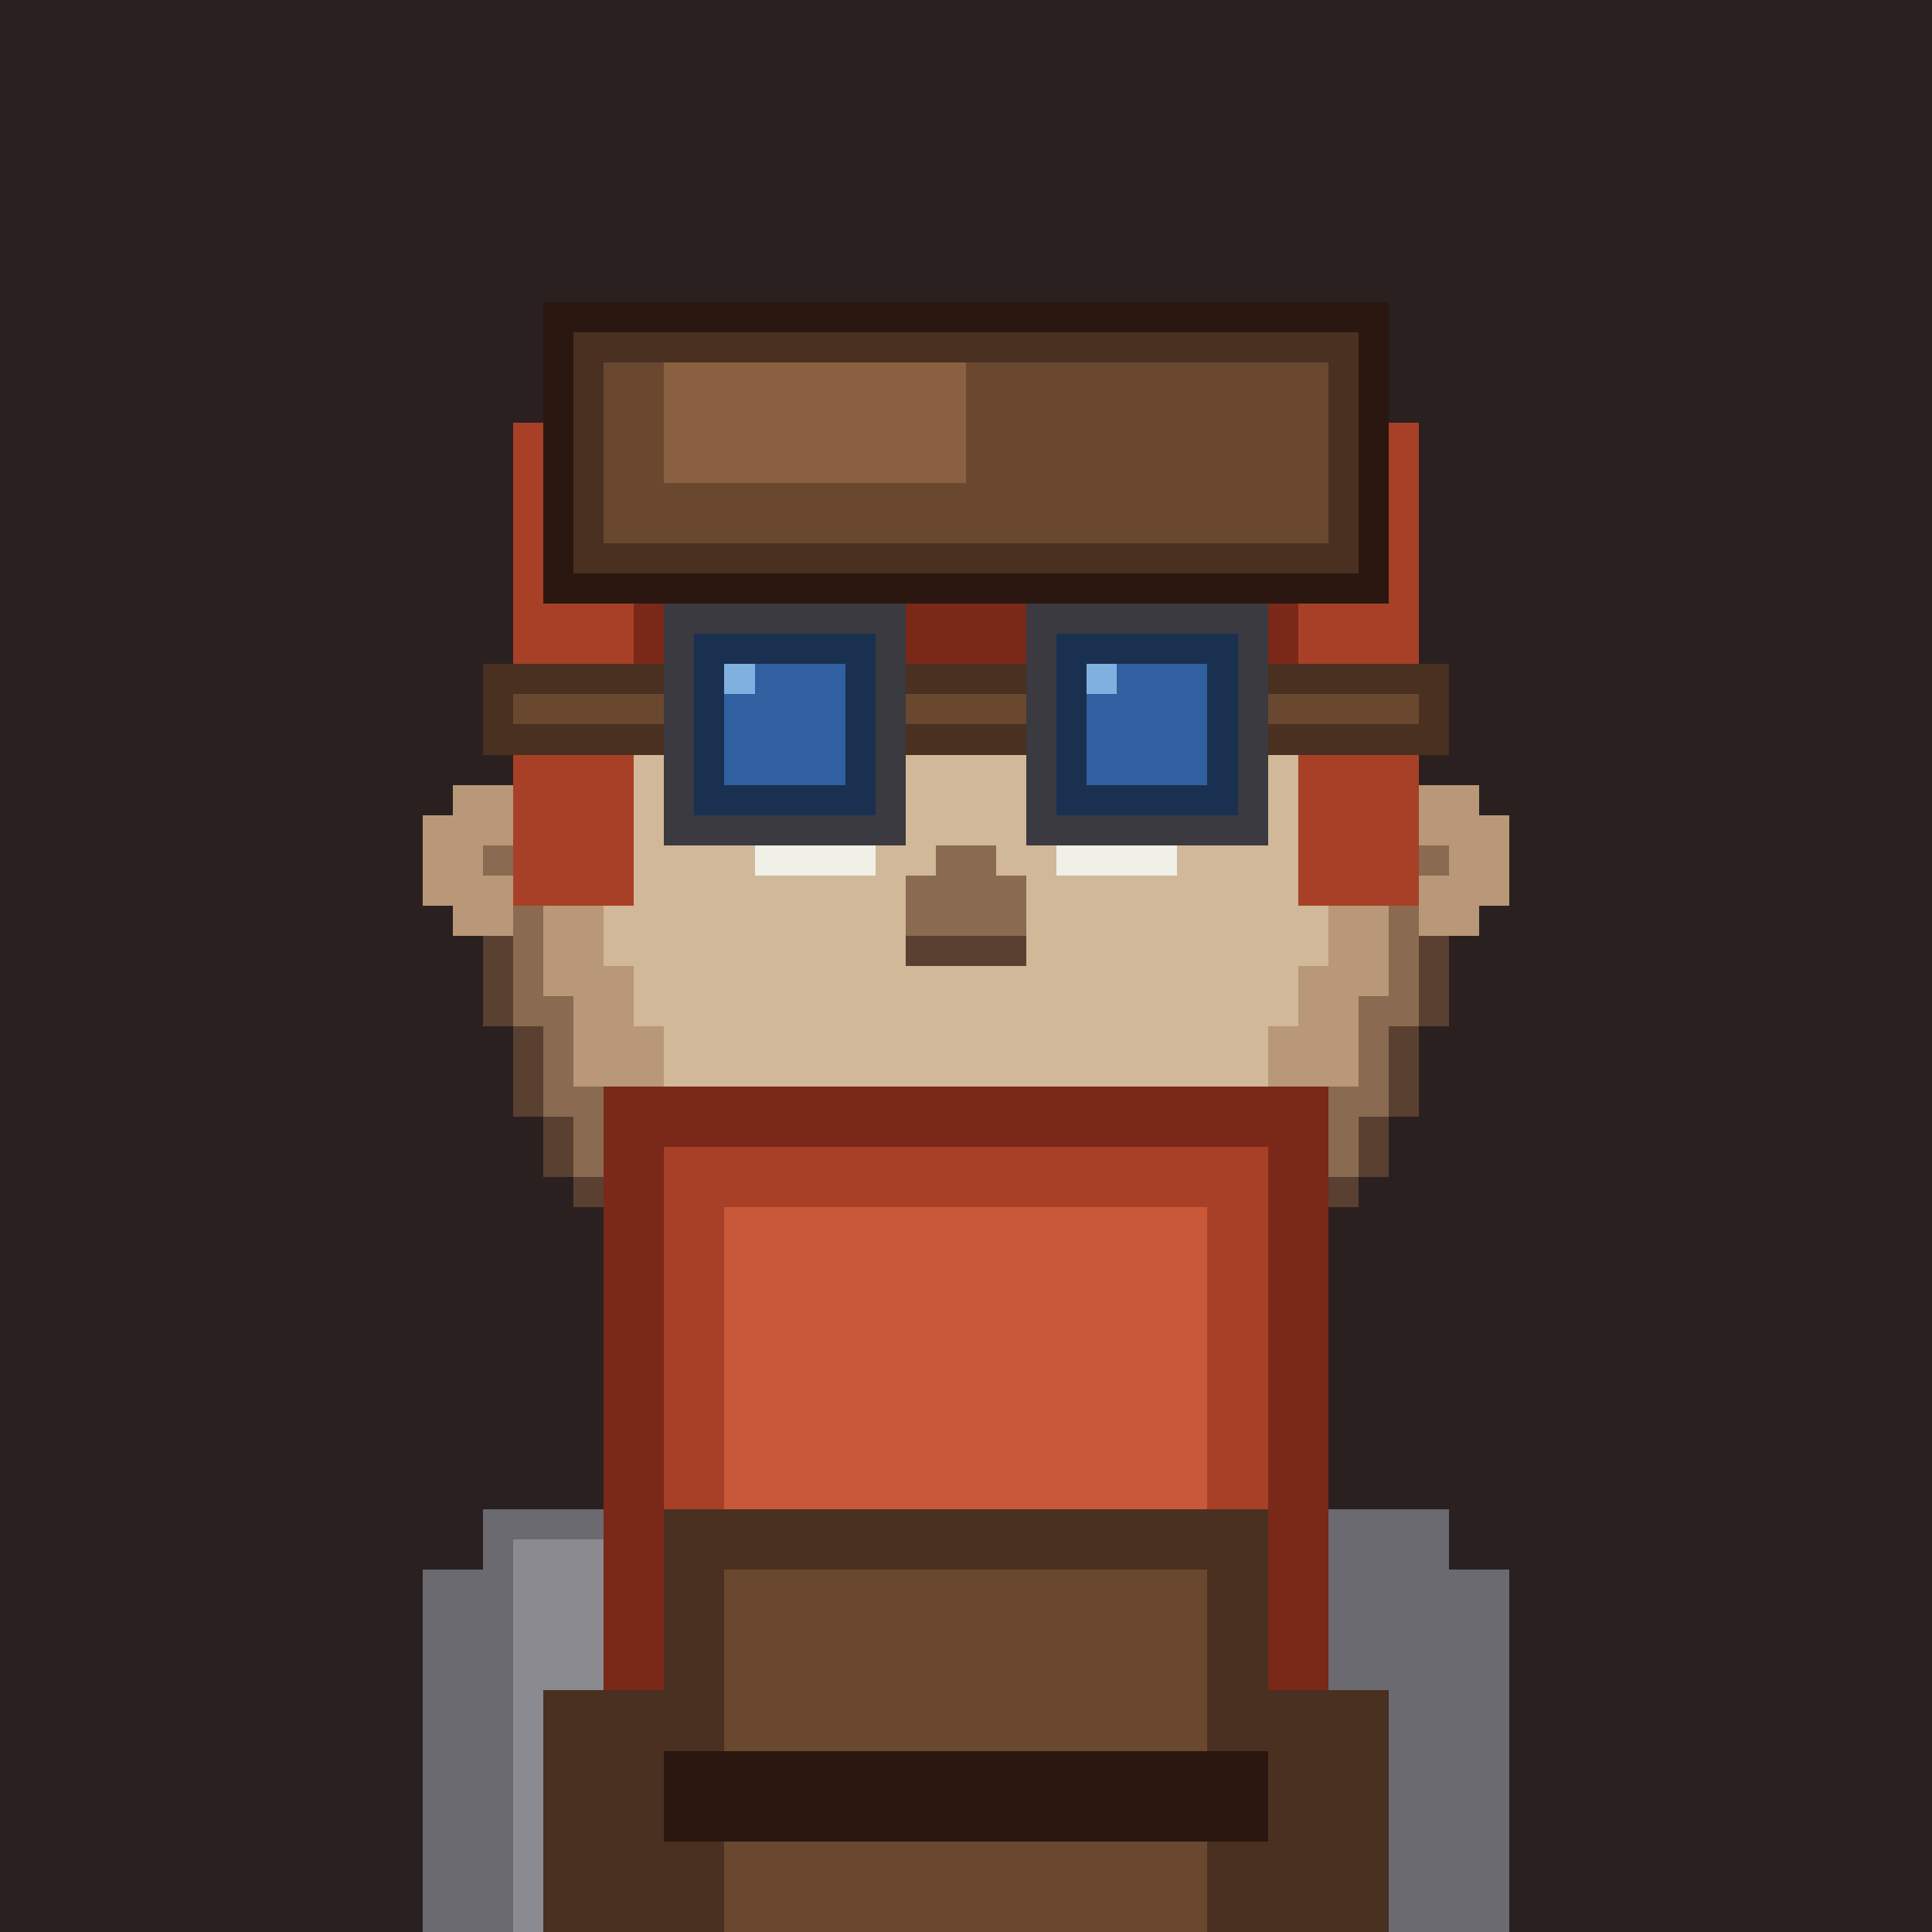
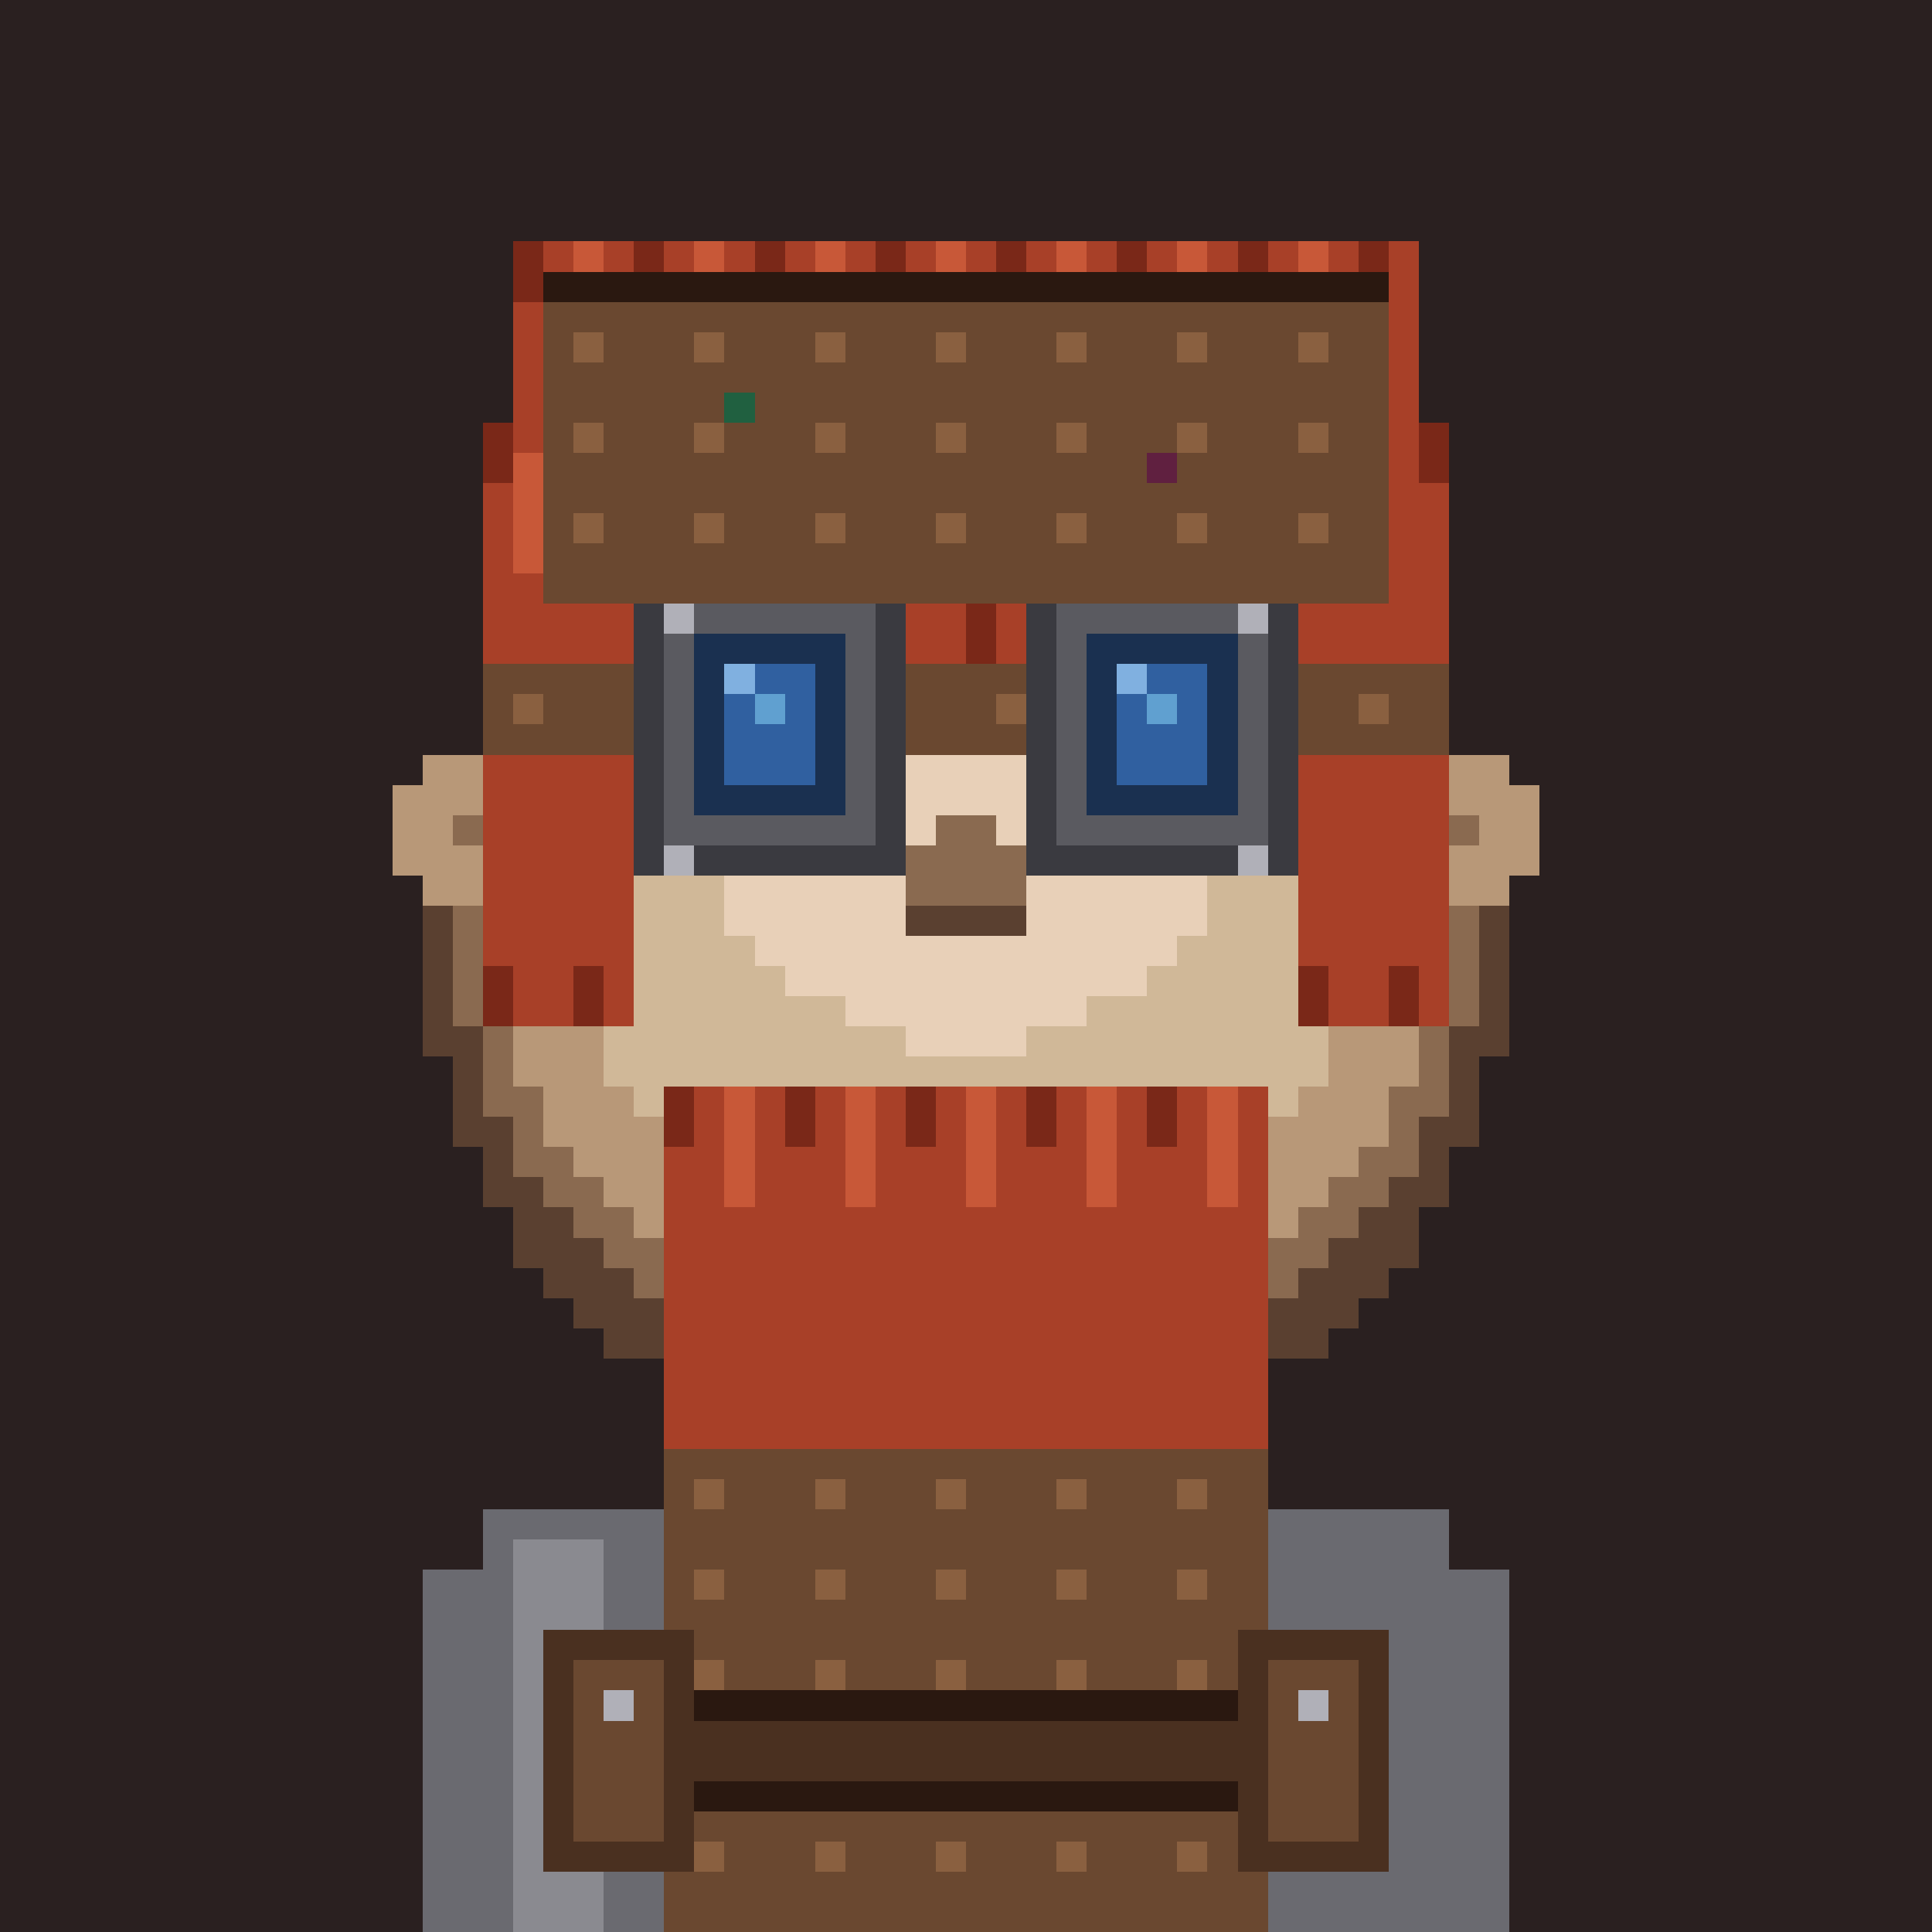
<svg xmlns="http://www.w3.org/2000/svg" viewBox="0 0 64 64" shape-rendering="crispEdges">
  <rect x="0" y="0" width="64" height="64" fill="#2a2020" />
  <rect x="16" y="50" width="32" height="14" fill="#6a6a70" />
  <rect x="14" y="52" width="2" height="12" fill="#6a6a70" />
  <rect x="48" y="52" width="2" height="12" fill="#6a6a70" />
  <rect x="17" y="51" width="3" height="13" fill="#8a8a90" />
-   <rect x="26" y="46" width="12" height="18" fill="#b89878" />
-   <rect x="27" y="46" width="4" height="18" fill="#d0b898" />
+   <rect x="25" y="44" width="14" height="20" fill="#5a4030" />
+   <rect x="26" y="44" width="12" height="20" fill="#8a6a50" />
+   <rect x="27" y="44" width="10" height="20" fill="#b89878" />
+   <rect x="28" y="44" width="6" height="20" fill="#d0b898" />
  <rect x="26" y="15" width="12" height="1" fill="#5a4030" />
  <rect x="24" y="16" width="16" height="1" fill="#5a4030" />
-   <rect x="23" y="17" width="18" height="1" fill="#5a4030" />
-   <rect x="21" y="18" width="22" height="1" fill="#5a4030" />
-   <rect x="20" y="19" width="24" height="1" fill="#5a4030" />
-   <rect x="20" y="20" width="24" height="1" fill="#5a4030" />
-   <rect x="19" y="21" width="26" height="1" fill="#5a4030" />
-   <rect x="18" y="22" width="28" height="1" fill="#5a4030" />
-   <rect x="18" y="23" width="28" height="1" fill="#5a4030" />
-   <rect x="17" y="24" width="30" height="1" fill="#5a4030" />
-   <rect x="17" y="25" width="30" height="1" fill="#5a4030" />
-   <rect x="17" y="26" width="30" height="1" fill="#5a4030" />
-   <rect x="16" y="27" width="32" height="1" fill="#5a4030" />
-   <rect x="16" y="28" width="32" height="1" fill="#5a4030" />
-   <rect x="16" y="29" width="32" height="1" fill="#5a4030" />
-   <rect x="16" y="30" width="32" height="1" fill="#5a4030" />
-   <rect x="16" y="31" width="32" height="1" fill="#5a4030" />
-   <rect x="16" y="32" width="32" height="1" fill="#5a4030" />
-   <rect x="16" y="33" width="32" height="1" fill="#5a4030" />
-   <rect x="17" y="34" width="30" height="1" fill="#5a4030" />
-   <rect x="17" y="35" width="30" height="1" fill="#5a4030" />
-   <rect x="17" y="36" width="30" height="1" fill="#5a4030" />
-   <rect x="18" y="37" width="28" height="1" fill="#5a4030" />
-   <rect x="18" y="38" width="28" height="1" fill="#5a4030" />
-   <rect x="19" y="39" width="26" height="1" fill="#5a4030" />
-   <rect x="20" y="40" width="24" height="1" fill="#5a4030" />
-   <rect x="20" y="41" width="24" height="1" fill="#5a4030" />
-   <rect x="21" y="42" width="22" height="1" fill="#5a4030" />
-   <rect x="23" y="43" width="18" height="1" fill="#5a4030" />
-   <rect x="24" y="44" width="16" height="1" fill="#5a4030" />
-   <rect x="26" y="45" width="12" height="1" fill="#5a4030" />
-   <rect x="27" y="16" width="10" height="1" fill="#8a6a50" />
-   <rect x="25" y="17" width="14" height="1" fill="#8a6a50" />
-   <rect x="23" y="18" width="18" height="1" fill="#8a6a50" />
-   <rect x="22" y="19" width="20" height="1" fill="#8a6a50" />
-   <rect x="21" y="20" width="22" height="1" fill="#8a6a50" />
-   <rect x="20" y="21" width="24" height="1" fill="#8a6a50" />
-   <rect x="19" y="22" width="26" height="1" fill="#8a6a50" />
-   <rect x="19" y="23" width="26" height="1" fill="#8a6a50" />
-   <rect x="18" y="24" width="28" height="1" fill="#8a6a50" />
-   <rect x="18" y="25" width="28" height="1" fill="#8a6a50" />
-   <rect x="18" y="26" width="28" height="1" fill="#8a6a50" />
-   <rect x="17" y="27" width="30" height="1" fill="#8a6a50" />
-   <rect x="17" y="28" width="30" height="1" fill="#8a6a50" />
-   <rect x="17" y="29" width="30" height="1" fill="#8a6a50" />
-   <rect x="17" y="30" width="30" height="1" fill="#8a6a50" />
-   <rect x="17" y="31" width="30" height="1" fill="#8a6a50" />
-   <rect x="17" y="32" width="30" height="1" fill="#8a6a50" />
-   <rect x="17" y="33" width="30" height="1" fill="#8a6a50" />
-   <rect x="18" y="34" width="28" height="1" fill="#8a6a50" />
-   <rect x="18" y="35" width="28" height="1" fill="#8a6a50" />
-   <rect x="18" y="36" width="28" height="1" fill="#8a6a50" />
-   <rect x="19" y="37" width="26" height="1" fill="#8a6a50" />
-   <rect x="19" y="38" width="26" height="1" fill="#8a6a50" />
-   <rect x="20" y="39" width="24" height="1" fill="#8a6a50" />
-   <rect x="21" y="40" width="22" height="1" fill="#8a6a50" />
-   <rect x="22" y="41" width="20" height="1" fill="#8a6a50" />
-   <rect x="23" y="42" width="18" height="1" fill="#8a6a50" />
-   <rect x="25" y="43" width="14" height="1" fill="#8a6a50" />
-   <rect x="27" y="44" width="10" height="1" fill="#8a6a50" />
-   <rect x="27" y="16" width="10" height="1" fill="#b89878" />
-   <rect x="25" y="17" width="14" height="1" fill="#b89878" />
-   <rect x="23" y="18" width="18" height="1" fill="#b89878" />
-   <rect x="22" y="19" width="20" height="1" fill="#b89878" />
-   <rect x="21" y="20" width="22" height="1" fill="#b89878" />
-   <rect x="21" y="21" width="22" height="1" fill="#b89878" />
-   <rect x="20" y="22" width="24" height="1" fill="#b89878" />
-   <rect x="19" y="23" width="26" height="1" fill="#b89878" />
-   <rect x="19" y="24" width="26" height="1" fill="#b89878" />
-   <rect x="19" y="25" width="26" height="1" fill="#b89878" />
-   <rect x="18" y="26" width="28" height="1" fill="#b89878" />
-   <rect x="18" y="27" width="28" height="1" fill="#b89878" />
-   <rect x="18" y="28" width="28" height="1" fill="#b89878" />
-   <rect x="18" y="29" width="28" height="1" fill="#b89878" />
-   <rect x="18" y="30" width="28" height="1" fill="#b89878" />
-   <rect x="18" y="31" width="28" height="1" fill="#b89878" />
-   <rect x="18" y="32" width="28" height="1" fill="#b89878" />
-   <rect x="19" y="33" width="26" height="1" fill="#b89878" />
-   <rect x="19" y="34" width="26" height="1" fill="#b89878" />
-   <rect x="19" y="35" width="26" height="1" fill="#b89878" />
-   <rect x="20" y="36" width="24" height="1" fill="#b89878" />
-   <rect x="21" y="37" width="22" height="1" fill="#b89878" />
-   <rect x="21" y="38" width="22" height="1" fill="#b89878" />
-   <rect x="22" y="39" width="20" height="1" fill="#b89878" />
-   <rect x="23" y="40" width="18" height="1" fill="#b89878" />
-   <rect x="25" y="41" width="14" height="1" fill="#b89878" />
-   <rect x="27" y="42" width="10" height="1" fill="#b89878" />
-   <rect x="27" y="17" width="10" height="1" fill="#d0b898" />
-   <rect x="25" y="18" width="14" height="1" fill="#d0b898" />
-   <rect x="24" y="19" width="16" height="1" fill="#d0b898" />
-   <rect x="23" y="20" width="18" height="1" fill="#d0b898" />
-   <rect x="22" y="21" width="20" height="1" fill="#d0b898" />
-   <rect x="22" y="22" width="20" height="1" fill="#d0b898" />
-   <rect x="21" y="23" width="22" height="1" fill="#d0b898" />
-   <rect x="21" y="24" width="22" height="1" fill="#d0b898" />
-   <rect x="20" y="25" width="24" height="1" fill="#d0b898" />
-   <rect x="20" y="26" width="24" height="1" fill="#d0b898" />
-   <rect x="20" y="27" width="24" height="1" fill="#d0b898" />
-   <rect x="20" y="28" width="24" height="1" fill="#d0b898" />
-   <rect x="20" y="29" width="24" height="1" fill="#d0b898" />
-   <rect x="20" y="30" width="24" height="1" fill="#d0b898" />
-   <rect x="20" y="31" width="24" height="1" fill="#d0b898" />
-   <rect x="21" y="32" width="22" height="1" fill="#d0b898" />
-   <rect x="21" y="33" width="22" height="1" fill="#d0b898" />
-   <rect x="22" y="34" width="20" height="1" fill="#d0b898" />
-   <rect x="22" y="35" width="20" height="1" fill="#d0b898" />
-   <rect x="23" y="36" width="18" height="1" fill="#d0b898" />
-   <rect x="24" y="37" width="16" height="1" fill="#d0b898" />
-   <rect x="25" y="38" width="14" height="1" fill="#d0b898" />
-   <rect x="27" y="39" width="10" height="1" fill="#d0b898" />
-   <rect x="18" y="22" width="28" height="3" fill="#8a6a50" />
-   <rect x="19" y="21" width="26" height="2" fill="#b89878" />
-   <rect x="15" y="26" width="2" height="5" fill="#b89878" />
-   <rect x="14" y="27" width="1" height="3" fill="#b89878" />
-   <rect x="16" y="28" width="1" height="1" fill="#8a6a50" />
-   <rect x="47" y="26" width="2" height="5" fill="#b89878" />
-   <rect x="49" y="27" width="1" height="3" fill="#b89878" />
-   <rect x="47" y="28" width="1" height="1" fill="#8a6a50" />
-   <rect x="25" y="26" width="4" height="3" fill="#f0f0e8" />
-   <rect x="35" y="26" width="4" height="3" fill="#f0f0e8" />
+   <rect x="22" y="17" width="20" height="1" fill="#5a4030" />
+   <rect x="20" y="18" width="24" height="1" fill="#5a4030" />
+   <rect x="19" y="19" width="26" height="1" fill="#5a4030" />
+   <rect x="18" y="20" width="28" height="1" fill="#5a4030" />
+   <rect x="17" y="21" width="30" height="1" fill="#5a4030" />
+   <rect x="17" y="22" width="30" height="1" fill="#5a4030" />
+   <rect x="16" y="23" width="32" height="1" fill="#5a4030" />
+   <rect x="16" y="24" width="32" height="1" fill="#5a4030" />
+   <rect x="15" y="25" width="34" height="1" fill="#5a4030" />
+   <rect x="15" y="26" width="34" height="1" fill="#5a4030" />
+   <rect x="15" y="27" width="34" height="1" fill="#5a4030" />
+   <rect x="14" y="28" width="36" height="1" fill="#5a4030" />
+   <rect x="14" y="29" width="36" height="1" fill="#5a4030" />
+   <rect x="14" y="30" width="36" height="1" fill="#5a4030" />
+   <rect x="14" y="31" width="36" height="1" fill="#5a4030" />
+   <rect x="14" y="32" width="36" height="1" fill="#5a4030" />
+   <rect x="14" y="33" width="36" height="1" fill="#5a4030" />
+   <rect x="14" y="34" width="36" height="1" fill="#5a4030" />
+   <rect x="15" y="35" width="34" height="1" fill="#5a4030" />
+   <rect x="15" y="36" width="34" height="1" fill="#5a4030" />
+   <rect x="15" y="37" width="34" height="1" fill="#5a4030" />
+   <rect x="16" y="38" width="32" height="1" fill="#5a4030" />
+   <rect x="16" y="39" width="32" height="1" fill="#5a4030" />
+   <rect x="17" y="40" width="30" height="1" fill="#5a4030" />
+   <rect x="17" y="41" width="30" height="1" fill="#5a4030" />
+   <rect x="18" y="42" width="28" height="1" fill="#5a4030" />
+   <rect x="19" y="43" width="26" height="1" fill="#5a4030" />
+   <rect x="20" y="44" width="24" height="1" fill="#5a4030" />
+   <rect x="22" y="45" width="20" height="1" fill="#5a4030" />
+   <rect x="24" y="46" width="16" height="1" fill="#5a4030" />
+   <rect x="26" y="47" width="12" height="1" fill="#5a4030" />
+   <rect x="26" y="15" width="12" height="1" fill="#8a6a50" />
+   <rect x="24" y="16" width="16" height="1" fill="#8a6a50" />
+   <rect x="22" y="17" width="20" height="1" fill="#8a6a50" />
+   <rect x="21" y="18" width="22" height="1" fill="#8a6a50" />
+   <rect x="20" y="19" width="24" height="1" fill="#8a6a50" />
+   <rect x="19" y="20" width="26" height="1" fill="#8a6a50" />
+   <rect x="18" y="21" width="28" height="1" fill="#8a6a50" />
+   <rect x="17" y="22" width="30" height="1" fill="#8a6a50" />
+   <rect x="17" y="23" width="30" height="1" fill="#8a6a50" />
+   <rect x="16" y="24" width="32" height="1" fill="#8a6a50" />
+   <rect x="16" y="25" width="32" height="1" fill="#8a6a50" />
+   <rect x="16" y="26" width="32" height="1" fill="#8a6a50" />
+   <rect x="15" y="27" width="34" height="1" fill="#8a6a50" />
+   <rect x="15" y="28" width="34" height="1" fill="#8a6a50" />
+   <rect x="15" y="29" width="34" height="1" fill="#8a6a50" />
+   <rect x="15" y="30" width="34" height="1" fill="#8a6a50" />
+   <rect x="15" y="31" width="34" height="1" fill="#8a6a50" />
+   <rect x="15" y="32" width="34" height="1" fill="#8a6a50" />
+   <rect x="15" y="33" width="34" height="1" fill="#8a6a50" />
+   <rect x="16" y="34" width="32" height="1" fill="#8a6a50" />
+   <rect x="16" y="35" width="32" height="1" fill="#8a6a50" />
+   <rect x="16" y="36" width="32" height="1" fill="#8a6a50" />
+   <rect x="17" y="37" width="30" height="1" fill="#8a6a50" />
+   <rect x="17" y="38" width="30" height="1" fill="#8a6a50" />
+   <rect x="18" y="39" width="28" height="1" fill="#8a6a50" />
+   <rect x="19" y="40" width="26" height="1" fill="#8a6a50" />
+   <rect x="20" y="41" width="24" height="1" fill="#8a6a50" />
+   <rect x="21" y="42" width="22" height="1" fill="#8a6a50" />
+   <rect x="22" y="43" width="20" height="1" fill="#8a6a50" />
+   <rect x="24" y="44" width="16" height="1" fill="#8a6a50" />
+   <rect x="26" y="45" width="12" height="1" fill="#8a6a50" />
+   <rect x="26" y="15" width="12" height="1" fill="#b89878" />
+   <rect x="24" y="16" width="16" height="1" fill="#b89878" />
+   <rect x="22" y="17" width="20" height="1" fill="#b89878" />
+   <rect x="21" y="18" width="22" height="1" fill="#b89878" />
+   <rect x="20" y="19" width="24" height="1" fill="#b89878" />
+   <rect x="19" y="20" width="26" height="1" fill="#b89878" />
+   <rect x="18" y="21" width="28" height="1" fill="#b89878" />
+   <rect x="18" y="22" width="28" height="1" fill="#b89878" />
+   <rect x="17" y="23" width="30" height="1" fill="#b89878" />
+   <rect x="17" y="24" width="30" height="1" fill="#b89878" />
+   <rect x="17" y="25" width="30" height="1" fill="#b89878" />
+   <rect x="16" y="26" width="32" height="1" fill="#b89878" />
+   <rect x="16" y="27" width="32" height="1" fill="#b89878" />
+   <rect x="16" y="28" width="32" height="1" fill="#b89878" />
+   <rect x="16" y="29" width="32" height="1" fill="#b89878" />
+   <rect x="16" y="30" width="32" height="1" fill="#b89878" />
+   <rect x="16" y="31" width="32" height="1" fill="#b89878" />
+   <rect x="16" y="32" width="32" height="1" fill="#b89878" />
+   <rect x="17" y="33" width="30" height="1" fill="#b89878" />
+   <rect x="17" y="34" width="30" height="1" fill="#b89878" />
+   <rect x="17" y="35" width="30" height="1" fill="#b89878" />
+   <rect x="18" y="36" width="28" height="1" fill="#b89878" />
+   <rect x="18" y="37" width="28" height="1" fill="#b89878" />
+   <rect x="19" y="38" width="26" height="1" fill="#b89878" />
+   <rect x="20" y="39" width="24" height="1" fill="#b89878" />
+   <rect x="21" y="40" width="22" height="1" fill="#b89878" />
+   <rect x="22" y="41" width="20" height="1" fill="#b89878" />
+   <rect x="24" y="42" width="16" height="1" fill="#b89878" />
+   <rect x="26" y="43" width="12" height="1" fill="#b89878" />
+   <rect x="27" y="16" width="10" height="1" fill="#d0b898" />
+   <rect x="25" y="17" width="14" height="1" fill="#d0b898" />
+   <rect x="23" y="18" width="18" height="1" fill="#d0b898" />
+   <rect x="22" y="19" width="20" height="1" fill="#d0b898" />
+   <rect x="21" y="20" width="22" height="1" fill="#d0b898" />
+   <rect x="20" y="21" width="24" height="1" fill="#d0b898" />
+   <rect x="20" y="22" width="24" height="1" fill="#d0b898" />
+   <rect x="19" y="23" width="26" height="1" fill="#d0b898" />
+   <rect x="19" y="24" width="26" height="1" fill="#d0b898" />
+   <rect x="18" y="25" width="28" height="1" fill="#d0b898" />
+   <rect x="18" y="26" width="28" height="1" fill="#d0b898" />
+   <rect x="18" y="27" width="28" height="1" fill="#d0b898" />
+   <rect x="18" y="28" width="28" height="1" fill="#d0b898" />
+   <rect x="18" y="29" width="28" height="1" fill="#d0b898" />
+   <rect x="18" y="30" width="28" height="1" fill="#d0b898" />
+   <rect x="18" y="31" width="28" height="1" fill="#d0b898" />
+   <rect x="19" y="32" width="26" height="1" fill="#d0b898" />
+   <rect x="19" y="33" width="26" height="1" fill="#d0b898" />
+   <rect x="20" y="34" width="24" height="1" fill="#d0b898" />
+   <rect x="20" y="35" width="24" height="1" fill="#d0b898" />
+   <rect x="21" y="36" width="22" height="1" fill="#d0b898" />
+   <rect x="22" y="37" width="20" height="1" fill="#d0b898" />
+   <rect x="23" y="38" width="18" height="1" fill="#d0b898" />
+   <rect x="25" y="39" width="14" height="1" fill="#d0b898" />
+   <rect x="27" y="40" width="10" height="1" fill="#d0b898" />
+   <rect x="28" y="19" width="8" height="1" fill="#e8d0b8" />
+   <rect x="26" y="20" width="12" height="1" fill="#e8d0b8" />
+   <rect x="25" y="21" width="14" height="1" fill="#e8d0b8" />
+   <rect x="24" y="22" width="16" height="1" fill="#e8d0b8" />
+   <rect x="24" y="23" width="16" height="1" fill="#e8d0b8" />
+   <rect x="23" y="24" width="18" height="1" fill="#e8d0b8" />
+   <rect x="23" y="25" width="18" height="1" fill="#e8d0b8" />
+   <rect x="23" y="26" width="18" height="1" fill="#e8d0b8" />
+   <rect x="23" y="27" width="18" height="1" fill="#e8d0b8" />
+   <rect x="23" y="28" width="18" height="1" fill="#e8d0b8" />
+   <rect x="24" y="29" width="16" height="1" fill="#e8d0b8" />
+   <rect x="24" y="30" width="16" height="1" fill="#e8d0b8" />
+   <rect x="25" y="31" width="14" height="1" fill="#e8d0b8" />
+   <rect x="26" y="32" width="12" height="1" fill="#e8d0b8" />
+   <rect x="28" y="33" width="8" height="1" fill="#e8d0b8" />
+   <rect x="16" y="20" width="32" height="5" fill="#8a6a50" />
+   <rect x="17" y="19" width="30" height="4" fill="#b89878" />
+   <rect x="18" y="18" width="28" height="2" fill="#d0b898" />
+   <rect x="14" y="25" width="2" height="5" fill="#b89878" />
+   <rect x="13" y="26" width="1" height="3" fill="#b89878" />
+   <rect x="15" y="27" width="1" height="1" fill="#8a6a50" />
+   <rect x="48" y="25" width="2" height="5" fill="#b89878" />
+   <rect x="50" y="26" width="1" height="3" fill="#b89878" />
+   <rect x="48" y="27" width="1" height="1" fill="#8a6a50" />
+   <rect x="25" y="26" width="4" height="3" fill="#f8e8e0" />
+   <rect x="35" y="26" width="4" height="3" fill="#f8e8e0" />
  <rect x="26" y="26" width="2" height="2" fill="#a07020" />
  <rect x="36" y="26" width="2" height="2" fill="#a07020" />
  <rect x="27" y="27" width="1" height="1" fill="#604010" />
  <rect x="37" y="27" width="1" height="1" fill="#604010" />
  <rect x="26" y="26" width="1" height="1" fill="#ffffff" />
  <rect x="36" y="26" width="1" height="1" fill="#ffffff" />
-   <rect x="22" y="23" width="7" height="3" fill="#7a2818" />
-   <rect x="35" y="23" width="7" height="3" fill="#7a2818" />
-   <rect x="31" y="28" width="2" height="1" fill="#8a6a50" />
-   <rect x="30" y="29" width="4" height="2" fill="#8a6a50" />
-   <rect x="30" y="31" width="4" height="1" fill="#5a4030" />
-   <rect x="18" y="10" width="28" height="12" fill="#7a2818" />
-   <rect x="17" y="14" width="4" height="16" fill="#a84028" />
-   <rect x="43" y="14" width="4" height="16" fill="#a84028" />
-   <rect x="19" y="10" width="26" height="8" fill="#c85838" />
-   <rect x="20" y="36" width="24" height="28" fill="#7a2818" />
-   <rect x="22" y="38" width="20" height="26" fill="#a84028" />
-   <rect x="24" y="40" width="16" height="22" fill="#c85838" />
-   <rect x="30" y="50" width="4" height="14" fill="#7a2818" />
-   <rect x="16" y="22" width="32" height="3" fill="#4a3020" />
-   <rect x="17" y="23" width="30" height="1" fill="#6a4830" />
-   <rect x="22" y="20" width="8" height="8" fill="#3a3a40" />
-   <rect x="34" y="20" width="8" height="8" fill="#3a3a40" />
-   <rect x="23" y="21" width="6" height="6" fill="#1a3050" />
-   <rect x="35" y="21" width="6" height="6" fill="#1a3050" />
-   <rect x="24" y="22" width="4" height="4" fill="#3060a0" />
-   <rect x="36" y="22" width="4" height="4" fill="#3060a0" />
+   <rect x="25" y="26" width="1" height="1" fill="#c08080" />
+   <rect x="38" y="26" width="1" height="1" fill="#c08080" />
+   <rect x="24" y="24" width="6" height="1" fill="#4a3a30" />
+   <rect x="34" y="24" width="6" height="1" fill="#4a3a30" />
+   <rect x="25" y="25" width="4" height="1" fill="#3a2a20" />
+   <rect x="35" y="25" width="4" height="1" fill="#3a2a20" />
+   <rect x="21" y="22" width="8" height="4" fill="#a84028" />
+   <rect x="21" y="22" width="1" height="2" fill="#7a2818" />
+   <rect x="23" y="22" width="1" height="4" fill="#c85838" />
+   <rect x="25" y="22" width="1" height="2" fill="#7a2818" />
+   <rect x="27" y="22" width="1" height="4" fill="#c85838" />
+   <rect x="21" y="24" width="1" height="2" fill="#7a2818" />
+   <rect x="24" y="24" width="1" height="2" fill="#7a2818" />
+   <rect x="27" y="24" width="1" height="2" fill="#7a2818" />
+   <rect x="35" y="22" width="8" height="4" fill="#a84028" />
+   <rect x="35" y="22" width="1" height="2" fill="#7a2818" />
+   <rect x="37" y="22" width="1" height="4" fill="#c85838" />
+   <rect x="39" y="22" width="1" height="2" fill="#7a2818" />
+   <rect x="41" y="22" width="1" height="4" fill="#c85838" />
+   <rect x="35" y="24" width="1" height="2" fill="#7a2818" />
+   <rect x="38" y="24" width="1" height="2" fill="#7a2818" />
+   <rect x="41" y="24" width="1" height="2" fill="#7a2818" />
+   <rect x="31" y="27" width="2" height="1" fill="#8a6a50" />
+   <rect x="30" y="28" width="4" height="2" fill="#8a6a50" />
+   <rect x="30" y="30" width="4" height="1" fill="#5a4030" />
+   <rect x="30" y="33" width="4" height="2" fill="#e8d0b8" />
+   <rect x="17" y="8" width="30" height="14" fill="#a84028" />
+   <rect x="17" y="8" width="1" height="2" fill="#7a2818" />
+   <rect x="19" y="8" width="1" height="4" fill="#c85838" />
+   <rect x="21" y="8" width="1" height="2" fill="#7a2818" />
+   <rect x="23" y="8" width="1" height="4" fill="#c85838" />
+   <rect x="25" y="8" width="1" height="2" fill="#7a2818" />
+   <rect x="27" y="8" width="1" height="4" fill="#c85838" />
+   <rect x="29" y="8" width="1" height="2" fill="#7a2818" />
+   <rect x="31" y="8" width="1" height="4" fill="#c85838" />
+   <rect x="33" y="8" width="1" height="2" fill="#7a2818" />
+   <rect x="35" y="8" width="1" height="4" fill="#c85838" />
+   <rect x="37" y="8" width="1" height="2" fill="#7a2818" />
+   <rect x="39" y="8" width="1" height="4" fill="#c85838" />
+   <rect x="41" y="8" width="1" height="2" fill="#7a2818" />
+   <rect x="43" y="8" width="1" height="4" fill="#c85838" />
+   <rect x="45" y="8" width="1" height="2" fill="#7a2818" />
+   <rect x="17" y="20" width="1" height="2" fill="#7a2818" />
+   <rect x="20" y="20" width="1" height="2" fill="#7a2818" />
+   <rect x="23" y="20" width="1" height="2" fill="#7a2818" />
+   <rect x="26" y="20" width="1" height="2" fill="#7a2818" />
+   <rect x="29" y="20" width="1" height="2" fill="#7a2818" />
+   <rect x="32" y="20" width="1" height="2" fill="#7a2818" />
+   <rect x="35" y="20" width="1" height="2" fill="#7a2818" />
+   <rect x="38" y="20" width="1" height="2" fill="#7a2818" />
+   <rect x="41" y="20" width="1" height="2" fill="#7a2818" />
+   <rect x="44" y="20" width="1" height="2" fill="#7a2818" />
+   <rect x="26" y="9" width="4" height="4" fill="#c85838" />
+   <rect x="16" y="14" width="5" height="20" fill="#a84028" />
+   <rect x="16" y="14" width="1" height="2" fill="#7a2818" />
+   <rect x="18" y="14" width="1" height="4" fill="#c85838" />
+   <rect x="20" y="14" width="1" height="2" fill="#7a2818" />
+   <rect x="16" y="32" width="1" height="2" fill="#7a2818" />
+   <rect x="19" y="32" width="1" height="2" fill="#7a2818" />
+   <rect x="17" y="15" width="2" height="4" fill="#c85838" />
+   <rect x="43" y="14" width="5" height="20" fill="#a84028" />
+   <rect x="43" y="14" width="1" height="2" fill="#7a2818" />
+   <rect x="45" y="14" width="1" height="4" fill="#c85838" />
+   <rect x="47" y="14" width="1" height="2" fill="#7a2818" />
+   <rect x="43" y="32" width="1" height="2" fill="#7a2818" />
+   <rect x="46" y="32" width="1" height="2" fill="#7a2818" />
+   <rect x="44" y="15" width="2" height="4" fill="#c85838" />
+   <rect x="22" y="36" width="20" height="16" fill="#a84028" />
+   <rect x="22" y="36" width="1" height="2" fill="#7a2818" />
+   <rect x="24" y="36" width="1" height="4" fill="#c85838" />
+   <rect x="26" y="36" width="1" height="2" fill="#7a2818" />
+   <rect x="28" y="36" width="1" height="4" fill="#c85838" />
+   <rect x="30" y="36" width="1" height="2" fill="#7a2818" />
+   <rect x="32" y="36" width="1" height="4" fill="#c85838" />
+   <rect x="34" y="36" width="1" height="2" fill="#7a2818" />
+   <rect x="36" y="36" width="1" height="4" fill="#c85838" />
+   <rect x="38" y="36" width="1" height="2" fill="#7a2818" />
+   <rect x="40" y="36" width="1" height="4" fill="#c85838" />
+   <rect x="22" y="50" width="1" height="2" fill="#7a2818" />
+   <rect x="25" y="50" width="1" height="2" fill="#7a2818" />
+   <rect x="28" y="50" width="1" height="2" fill="#7a2818" />
+   <rect x="31" y="50" width="1" height="2" fill="#7a2818" />
+   <rect x="34" y="50" width="1" height="2" fill="#7a2818" />
+   <rect x="37" y="50" width="1" height="2" fill="#7a2818" />
+   <rect x="40" y="50" width="1" height="2" fill="#7a2818" />
+   <rect x="30" y="50" width="4" height="16" fill="#7a2818" />
+   <rect x="31" y="50" width="2" height="14" fill="#a84028" />
+   <rect x="30" y="54" width="4" height="2" fill="#8a8a90" />
+   <rect x="30" y="60" width="4" height="2" fill="#8a8a90" />
+   <rect x="16" y="22" width="32" height="3" fill="#6a4830" />
+   <rect x="17" y="23" width="1" height="1" fill="#8a6040" />
+   <rect x="21" y="23" width="1" height="1" fill="#8a6040" />
+   <rect x="25" y="23" width="1" height="1" fill="#8a6040" />
+   <rect x="29" y="23" width="1" height="1" fill="#8a6040" />
+   <rect x="33" y="23" width="1" height="1" fill="#8a6040" />
+   <rect x="37" y="23" width="1" height="1" fill="#8a6040" />
+   <rect x="41" y="23" width="1" height="1" fill="#8a6040" />
+   <rect x="45" y="23" width="1" height="1" fill="#8a6040" />
+   <rect x="21" y="19" width="9" height="10" fill="#3a3a40" />
+   <rect x="34" y="19" width="9" height="10" fill="#3a3a40" />
+   <rect x="22" y="20" width="7" height="8" fill="#5a5a60" />
+   <rect x="35" y="20" width="7" height="8" fill="#5a5a60" />
+   <rect x="23" y="21" width="5" height="6" fill="#1a3050" />
+   <rect x="36" y="21" width="5" height="6" fill="#1a3050" />
+   <rect x="24" y="22" width="3" height="4" fill="#3060a0" />
+   <rect x="37" y="22" width="3" height="4" fill="#3060a0" />
  <rect x="24" y="22" width="1" height="1" fill="#80b0e0" />
-   <rect x="36" y="22" width="1" height="1" fill="#80b0e0" />
-   <rect x="18" y="10" width="28" height="10" fill="#2a1810" />
-   <rect x="19" y="11" width="26" height="8" fill="#4a3020" />
-   <rect x="20" y="12" width="24" height="6" fill="#6a4830" />
-   <rect x="22" y="12" width="10" height="4" fill="#8a6040" />
-   <rect x="22" y="50" width="20" height="14" fill="#4a3020" />
-   <rect x="24" y="52" width="16" height="12" fill="#6a4830" />
-   <rect x="20" y="58" width="24" height="3" fill="#2a1810" />
-   <rect x="18" y="56" width="4" height="8" fill="#4a3020" />
-   <rect x="42" y="56" width="4" height="8" fill="#4a3020" />
+   <rect x="25" y="23" width="1" height="1" fill="#60a0d0" />
+   <rect x="37" y="22" width="1" height="1" fill="#80b0e0" />
+   <rect x="38" y="23" width="1" height="1" fill="#60a0d0" />
+   <rect x="22" y="20" width="1" height="1" fill="#b0b0b8" />
+   <rect x="22" y="28" width="1" height="1" fill="#b0b0b8" />
+   <rect x="41" y="20" width="1" height="1" fill="#b0b0b8" />
+   <rect x="41" y="28" width="1" height="1" fill="#b0b0b8" />
+   <rect x="18" y="10" width="28" height="10" fill="#6a4830" />
+   <rect x="19" y="11" width="1" height="1" fill="#8a6040" />
+   <rect x="19" y="14" width="1" height="1" fill="#8a6040" />
+   <rect x="19" y="17" width="1" height="1" fill="#8a6040" />
+   <rect x="23" y="11" width="1" height="1" fill="#8a6040" />
+   <rect x="23" y="14" width="1" height="1" fill="#8a6040" />
+   <rect x="23" y="17" width="1" height="1" fill="#8a6040" />
+   <rect x="27" y="11" width="1" height="1" fill="#8a6040" />
+   <rect x="27" y="14" width="1" height="1" fill="#8a6040" />
+   <rect x="27" y="17" width="1" height="1" fill="#8a6040" />
+   <rect x="31" y="11" width="1" height="1" fill="#8a6040" />
+   <rect x="31" y="14" width="1" height="1" fill="#8a6040" />
+   <rect x="31" y="17" width="1" height="1" fill="#8a6040" />
+   <rect x="35" y="11" width="1" height="1" fill="#8a6040" />
+   <rect x="35" y="14" width="1" height="1" fill="#8a6040" />
+   <rect x="35" y="17" width="1" height="1" fill="#8a6040" />
+   <rect x="39" y="11" width="1" height="1" fill="#8a6040" />
+   <rect x="39" y="14" width="1" height="1" fill="#8a6040" />
+   <rect x="39" y="17" width="1" height="1" fill="#8a6040" />
+   <rect x="43" y="11" width="1" height="1" fill="#8a6040" />
+   <rect x="43" y="14" width="1" height="1" fill="#8a6040" />
+   <rect x="43" y="17" width="1" height="1" fill="#8a6040" />
+   <rect x="18" y="9" width="28" height="1" fill="#2a1810" />
+   <rect x="24" y="13" width="1" height="1" fill="#206040" />
+   <rect x="38" y="15" width="1" height="1" fill="#602040" />
+   <rect x="22" y="48" width="20" height="16" fill="#6a4830" />
+   <rect x="23" y="49" width="1" height="1" fill="#8a6040" />
+   <rect x="23" y="52" width="1" height="1" fill="#8a6040" />
+   <rect x="23" y="55" width="1" height="1" fill="#8a6040" />
+   <rect x="23" y="58" width="1" height="1" fill="#8a6040" />
+   <rect x="23" y="61" width="1" height="1" fill="#8a6040" />
+   <rect x="27" y="49" width="1" height="1" fill="#8a6040" />
+   <rect x="27" y="52" width="1" height="1" fill="#8a6040" />
+   <rect x="27" y="55" width="1" height="1" fill="#8a6040" />
+   <rect x="27" y="58" width="1" height="1" fill="#8a6040" />
+   <rect x="27" y="61" width="1" height="1" fill="#8a6040" />
+   <rect x="31" y="49" width="1" height="1" fill="#8a6040" />
+   <rect x="31" y="52" width="1" height="1" fill="#8a6040" />
+   <rect x="31" y="55" width="1" height="1" fill="#8a6040" />
+   <rect x="31" y="58" width="1" height="1" fill="#8a6040" />
+   <rect x="31" y="61" width="1" height="1" fill="#8a6040" />
+   <rect x="35" y="49" width="1" height="1" fill="#8a6040" />
+   <rect x="35" y="52" width="1" height="1" fill="#8a6040" />
+   <rect x="35" y="55" width="1" height="1" fill="#8a6040" />
+   <rect x="35" y="58" width="1" height="1" fill="#8a6040" />
+   <rect x="35" y="61" width="1" height="1" fill="#8a6040" />
+   <rect x="39" y="49" width="1" height="1" fill="#8a6040" />
+   <rect x="39" y="52" width="1" height="1" fill="#8a6040" />
+   <rect x="39" y="55" width="1" height="1" fill="#8a6040" />
+   <rect x="39" y="58" width="1" height="1" fill="#8a6040" />
+   <rect x="39" y="61" width="1" height="1" fill="#8a6040" />
+   <rect x="20" y="56" width="24" height="4" fill="#2a1810" />
+   <rect x="21" y="57" width="22" height="2" fill="#4a3020" />
+   <rect x="18" y="54" width="5" height="8" fill="#4a3020" />
+   <rect x="19" y="55" width="3" height="6" fill="#6a4830" />
+   <rect x="20" y="56" width="1" height="1" fill="#b0b0b8" />
+   <rect x="41" y="54" width="5" height="8" fill="#4a3020" />
+   <rect x="42" y="55" width="3" height="6" fill="#6a4830" />
+   <rect x="43" y="56" width="1" height="1" fill="#b0b0b8" />
</svg>
